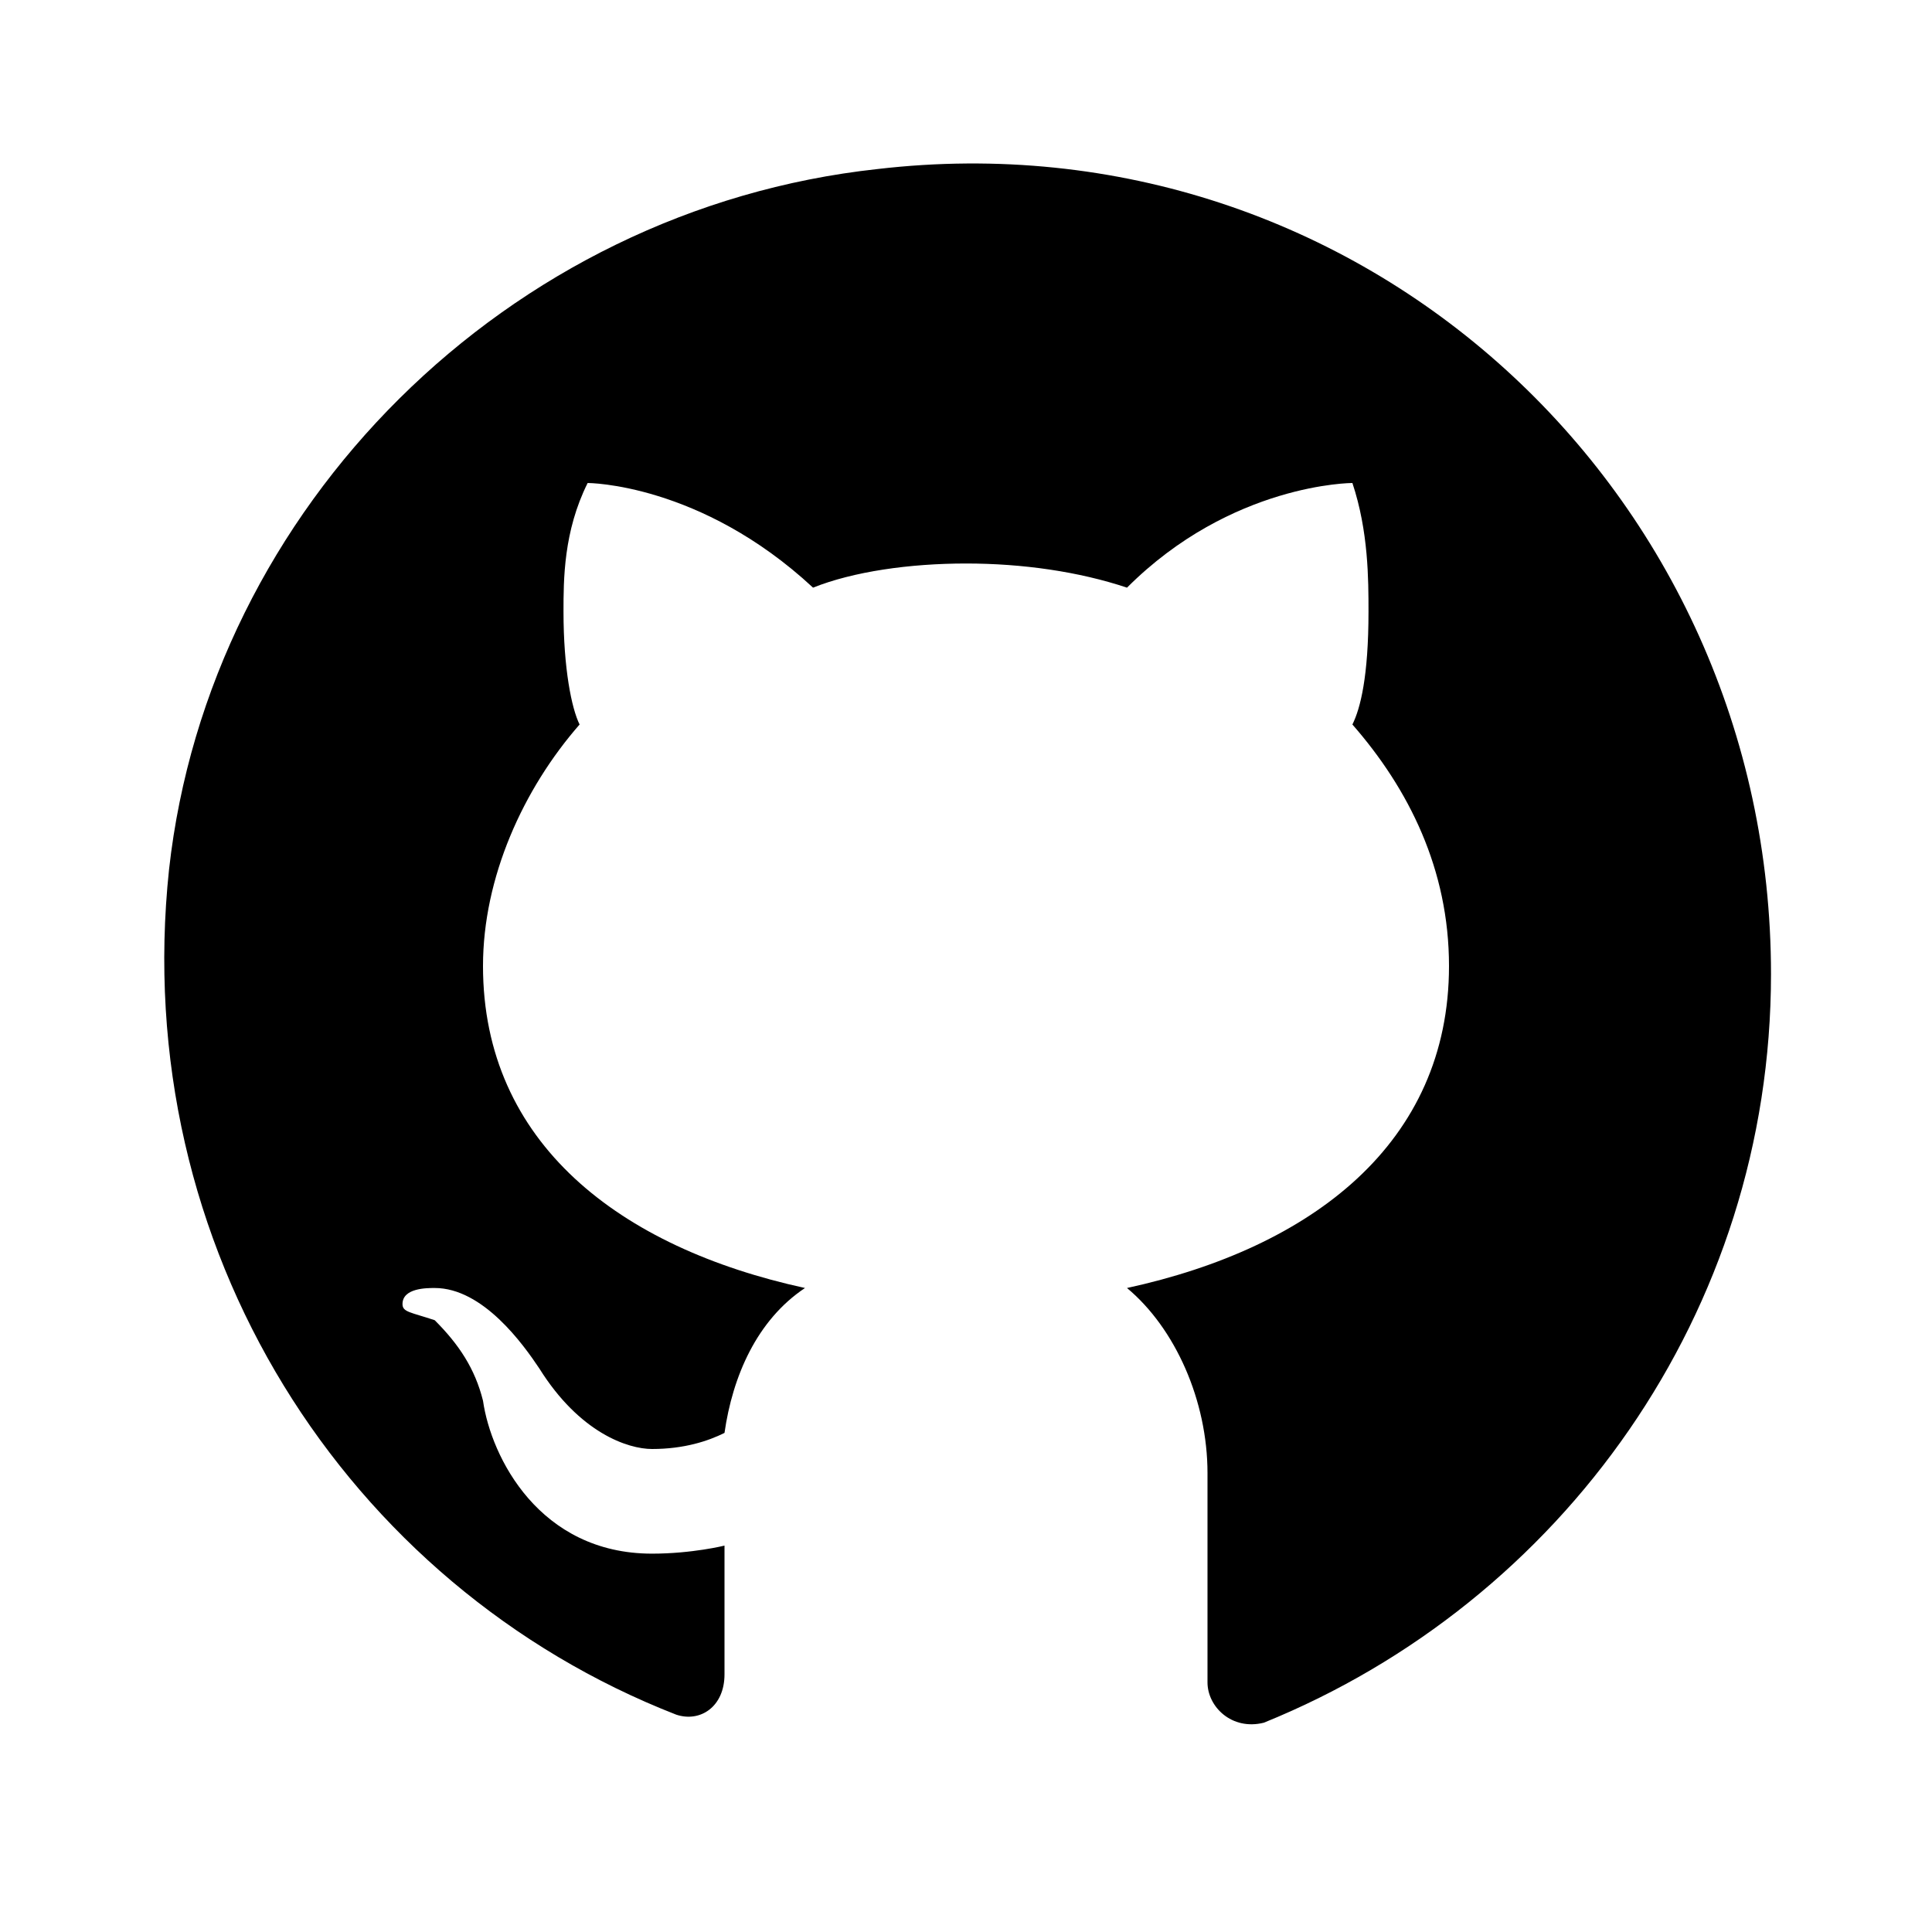
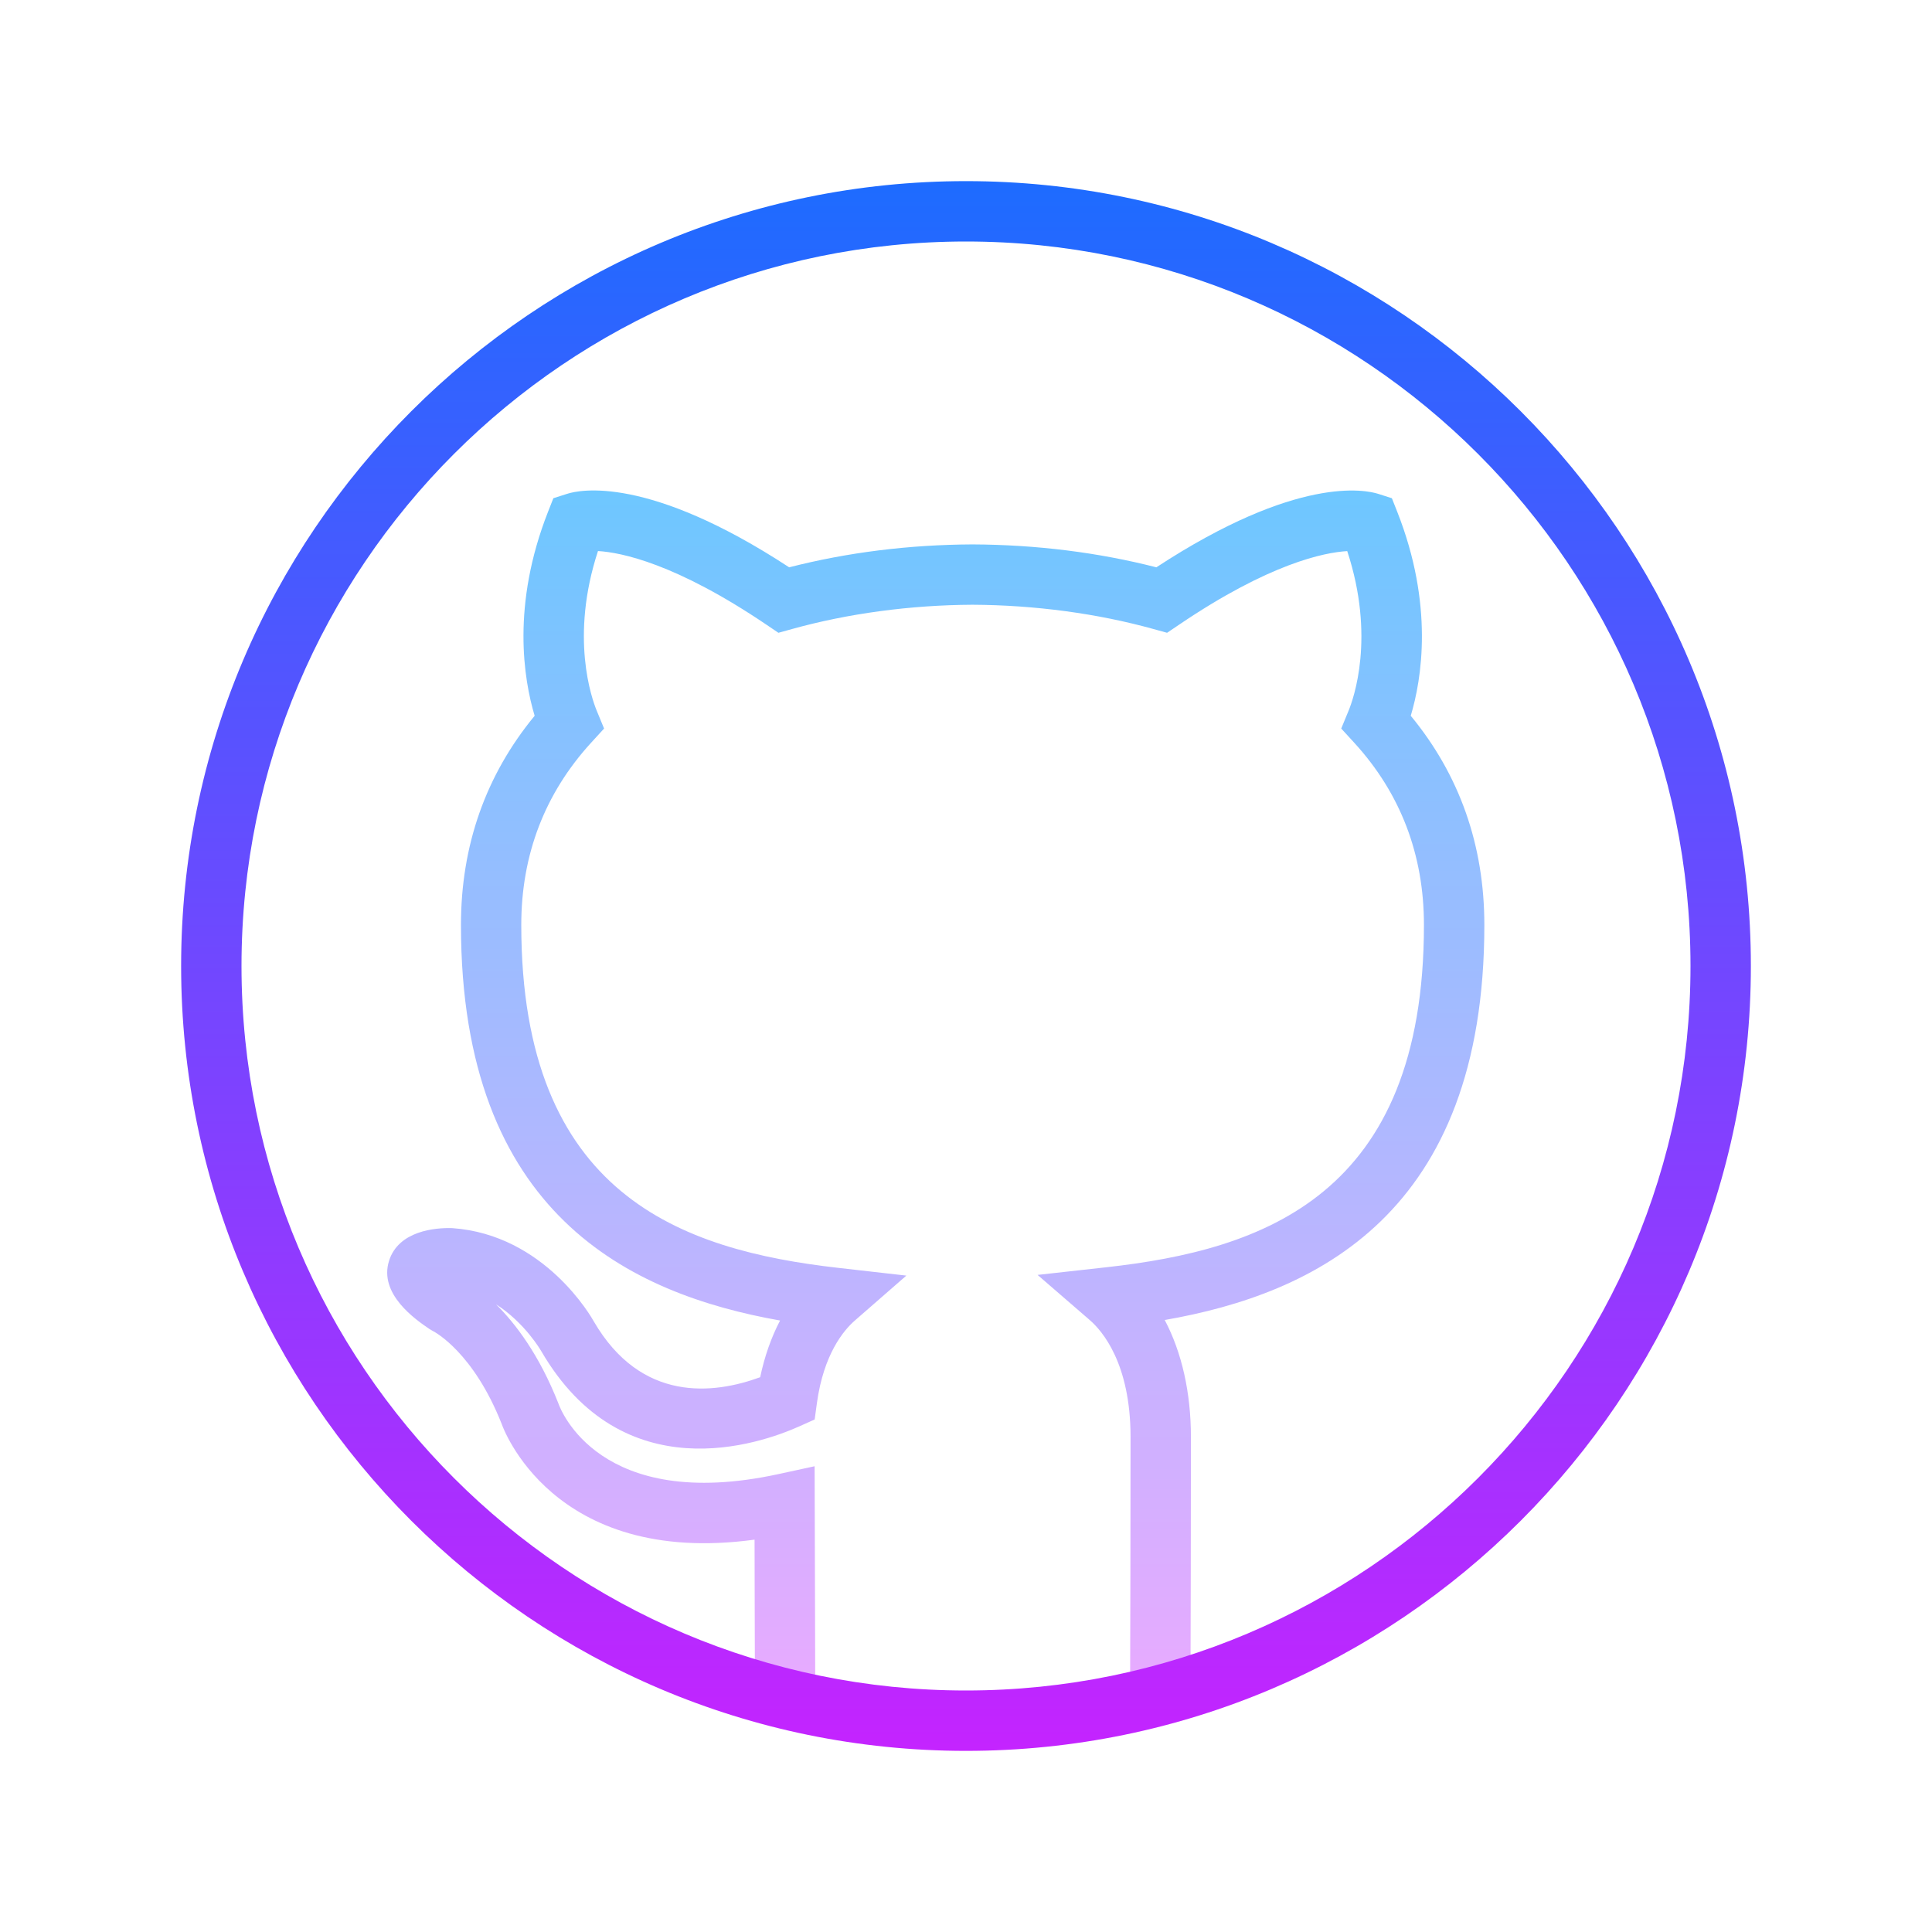
- <svg xmlns="http://www.w3.org/2000/svg" viewBox="0 0 24 24" width="24px" height="24px">
-   <path d="M10.9,2.1c-4.6,0.5-8.3,4.2-8.8,8.7c-0.5,4.7,2.2,8.9,6.3,10.5C8.7,21.4,9,21.2,9,20.8v-1.6c0,0-0.4,0.1-0.9,0.1 c-1.4,0-2-1.2-2.1-1.9c-0.1-0.4-0.3-0.7-0.6-1C5.1,16.3,5,16.3,5,16.2C5,16,5.3,16,5.4,16c0.6,0,1.1,0.7,1.3,1c0.5,0.8,1.1,1,1.4,1 c0.4,0,0.7-0.1,0.9-0.2c0.1-0.7,0.4-1.4,1-1.8c-2.3-0.5-4-1.8-4-4c0-1.1,0.5-2.2,1.2-3C7.1,8.8,7,8.3,7,7.6C7,7.2,7,6.6,7.3,6 c0,0,1.4,0,2.8,1.3C10.6,7.1,11.3,7,12,7s1.4,0.1,2,0.3C15.3,6,16.8,6,16.8,6C17,6.6,17,7.2,17,7.6c0,0.8-0.1,1.2-0.2,1.4 c0.7,0.8,1.2,1.8,1.2,3c0,2.2-1.7,3.5-4,4c0.6,0.5,1,1.4,1,2.3v2.6c0,0.3,0.3,0.6,0.7,0.5c3.7-1.5,6.3-5.1,6.3-9.3 C22,6.1,16.9,1.4,10.9,2.1z" />
+ <svg xmlns="http://www.w3.org/2000/svg" viewBox="0 0 64 64" width="128px" height="128px">
+   <linearGradient id="KpzH_ttTMIjq8dhx1zD2pa" x1="30.999" x2="30.999" y1="16" y2="55.342" gradientUnits="userSpaceOnUse" spreadMethod="reflect">
+     <stop offset="0" stop-color="#6dc7ff" />
+     <stop offset="1" stop-color="#e6abff" />
+   </linearGradient>
+   <path fill="url(#KpzH_ttTMIjq8dhx1zD2pa)" d="M25.008,56.007c-0.003-0.368-0.006-1.962-0.009-3.454l-0.003-1.55 c-6.729,0.915-8.358-3.78-8.376-3.83c-0.934-2.368-2.211-3.045-2.266-3.073l-0.124-0.072c-0.463-0.316-1.691-1.157-1.342-2.263 c0.315-0.997,1.536-1.1,2.091-1.082c3.074,0.215,4.63,2.978,4.694,3.095c1.569,2.689,3.964,2.411,5.509,1.844 c0.144-0.688,0.367-1.32,0.659-1.878C20.885,42.865,15.27,40.229,15.27,30.64c0-2.633,0.82-4.96,2.441-6.929 c-0.362-1.206-0.774-3.666,0.446-6.765l0.174-0.442l0.452-0.144c0.416-0.137,2.688-0.624,7.359,2.433 c1.928-0.494,3.969-0.749,6.074-0.759c2.115,0.01,4.158,0.265,6.09,0.759c4.667-3.058,6.934-2.565,7.351-2.433l0.451,0.145 l0.174,0.44c1.225,3.098,0.813,5.559,0.451,6.766c1.618,1.963,2.438,4.291,2.438,6.929c0,9.591-5.621,12.219-10.588,13.087 c0.563,1.065,0.868,2.402,0.868,3.878c0,1.683-0.007,7.204-0.015,8.402l-2-0.014c0.008-1.196,0.015-6.708,0.015-8.389 c0-2.442-0.943-3.522-1.35-3.874l-1.73-1.497l2.274-0.253c5.205-0.578,10.525-2.379,10.525-11.341c0-2.33-0.777-4.361-2.31-6.036 l-0.43-0.469l0.242-0.587c0.166-0.401,0.894-2.442-0.043-5.291c-0.758,0.045-2.568,0.402-5.584,2.447l-0.384,0.259l-0.445-0.123 c-1.863-0.518-3.938-0.796-6.001-0.806c-2.052,0.01-4.124,0.288-5.984,0.806l-0.445,0.123l-0.383-0.259 c-3.019-2.044-4.833-2.404-5.594-2.449c-0.935,2.851-0.206,4.892-0.04,5.293l0.242,0.587l-0.429,0.469 c-1.536,1.681-2.314,3.712-2.314,6.036c0,8.958,5.31,10.77,10.504,11.361l2.252,0.256l-1.708,1.49 c-0.372,0.325-1.03,1.112-1.254,2.727l-0.075,0.549l-0.506,0.227c-1.321,0.592-5.839,2.162-8.548-2.485 c-0.015-0.025-0.544-0.945-1.502-1.557c0.646,0.639,1.433,1.673,2.068,3.287c0.066,0.19,1.357,3.622,7.28,2.339l1.206-0.262 l0.012,3.978c0.003,1.487,0.006,3.076,0.009,3.444L25.008,56.007z" />
+   <linearGradient id="KpzH_ttTMIjq8dhx1zD2pb" x1="32" x2="32" y1="5" y2="59.167" gradientUnits="userSpaceOnUse" spreadMethod="reflect">
+     <stop offset="0" stop-color="#1a6dff" />
+     <stop offset="1" stop-color="#c822ff" />
+   </linearGradient>
+   <path fill="url(#KpzH_ttTMIjq8dhx1zD2pb)" d="M32,58C17.663,58,6,46.337,6,32S17.663,6,32,6s26,11.663,26,26S46.337,58,32,58z M32,8 C18.767,8,8,18.767,8,32s10.767,24,24,24s24-10.767,24-24S45.233,8,32,8z" />
</svg>
